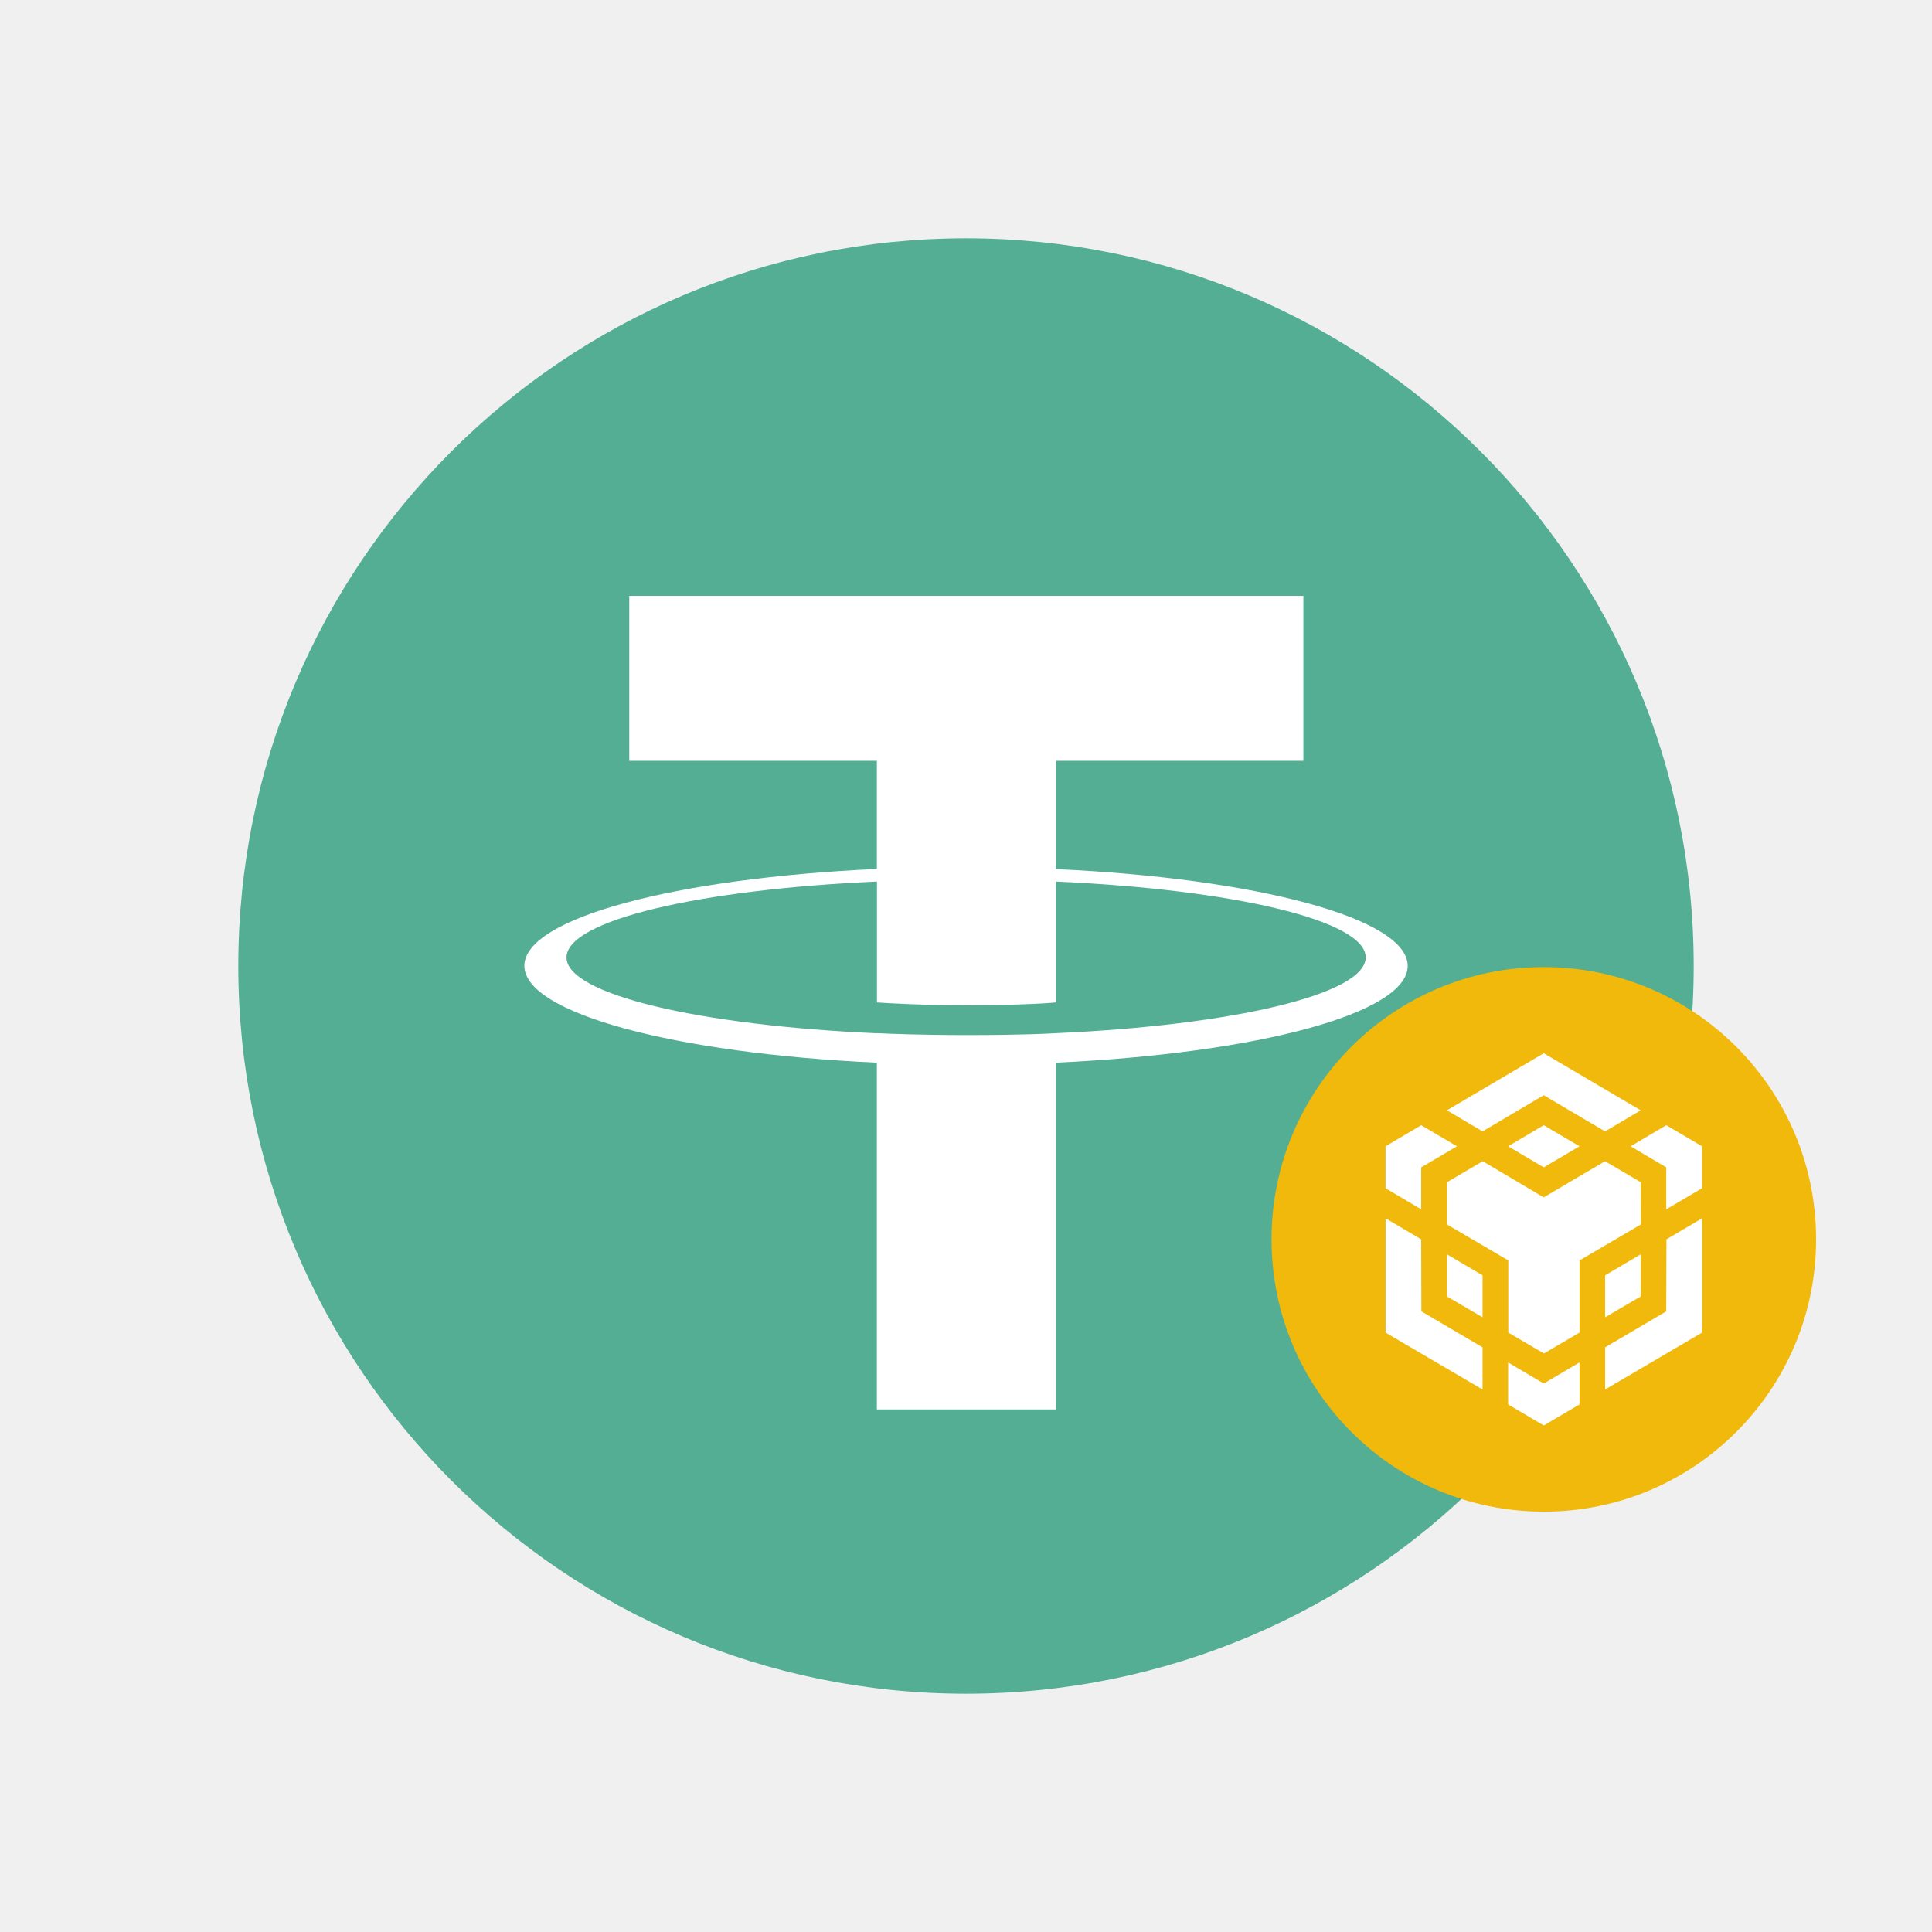
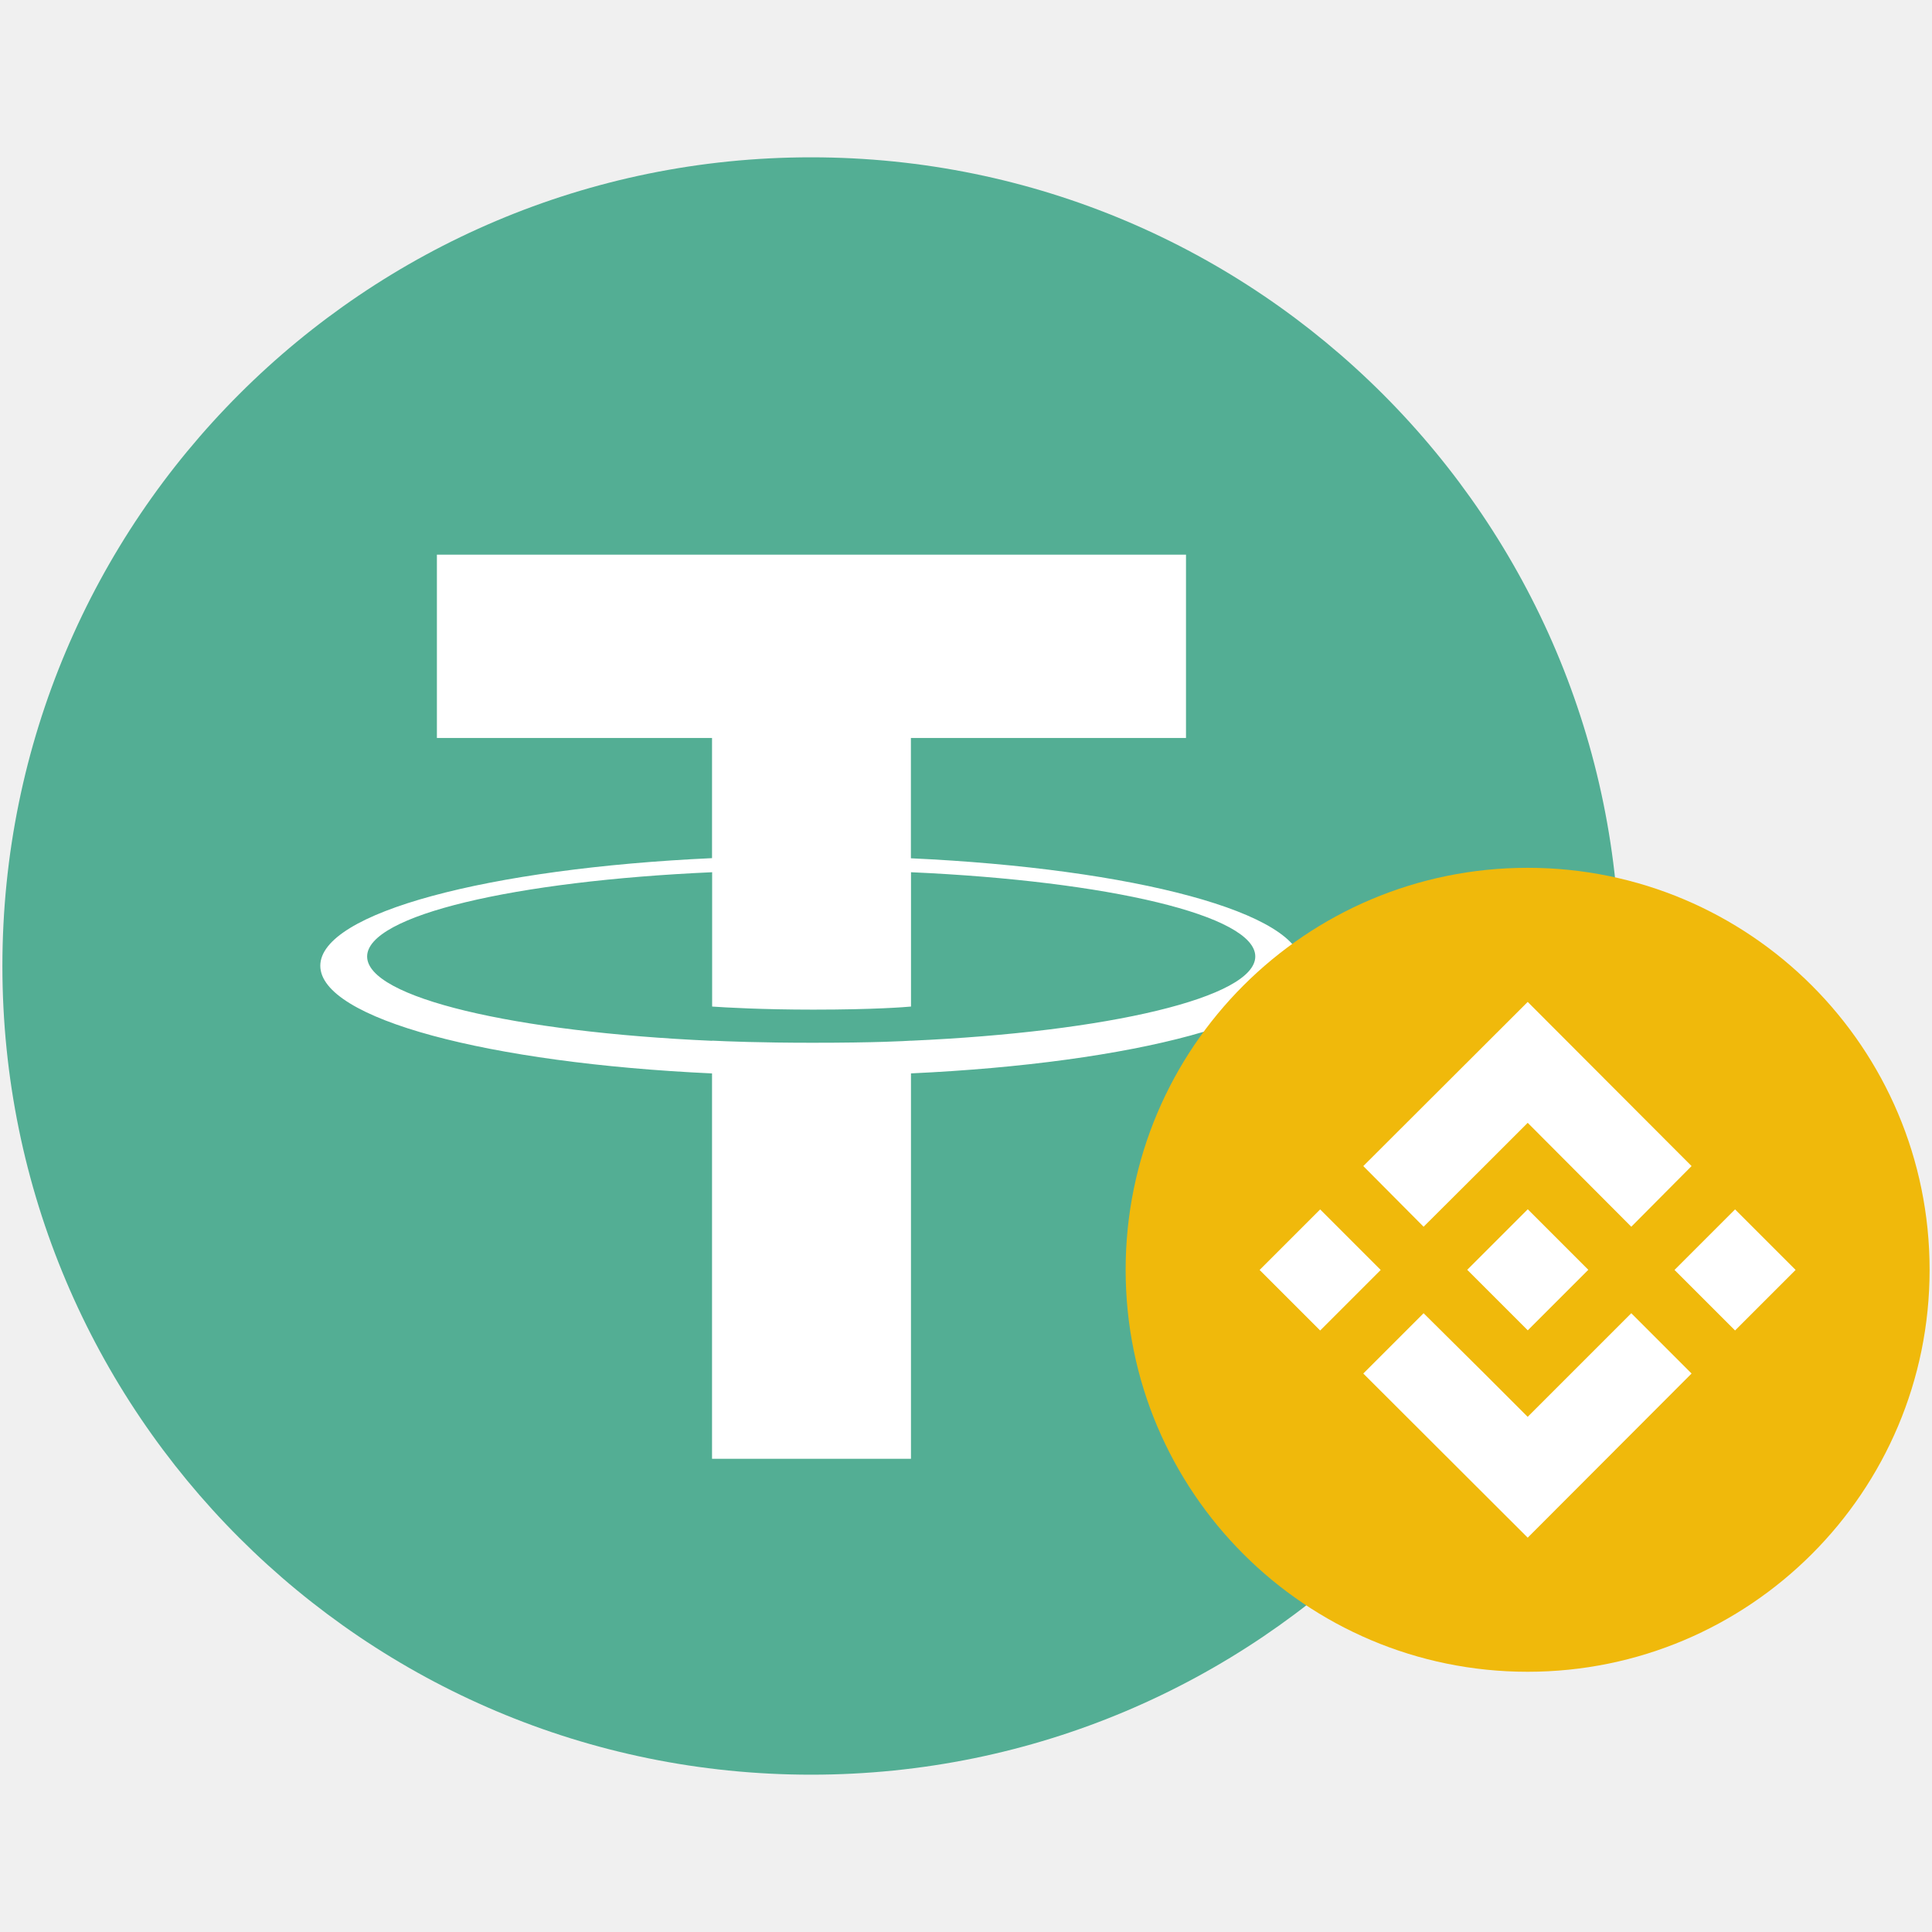
<svg xmlns="http://www.w3.org/2000/svg" id="Layer_1" version="1.1" viewBox="0 0 1080 1080">
  <defs>
    <style>
      .st0 {
        fill: #53ae94;
      }

      .st1 {
        fill: #fff;
      }

      .st2 {
        fill: #f0b90b;
-         fill-rule: evenodd;
      }
    </style>
  </defs>
  <g>
-     <path class="st0" d="M540,133.21c224.65,0,406.79,182.14,406.79,406.79s-182.14,406.79-406.79,406.79-406.79-182.09-406.79-406.79,182.11-406.79,406.79-406.79" />
-     <path class="st1" d="M590.21,485.8v-60.51h138.38v-92.2h-376.82v92.2h138.4v60.46c-112.48,5.17-197.05,27.44-197.05,54.13s84.61,48.96,197.05,54.16v193.84h100.07v-193.85c112.28-5.18,196.67-27.44,196.67-54.1s-84.4-48.92-196.67-54.1M590.24,577.6v-.05c-2.82.18-17.33,1.05-49.63,1.05-25.82,0-43.99-.73-50.39-1.07v.08c-99.37-4.4-173.54-21.71-173.54-42.41s74.18-37.99,173.54-42.4v67.57c6.51.45,25.12,1.55,50.82,1.55,30.86,0,46.37-1.28,49.22-1.55v-67.57c99.18,4.42,173.18,21.74,173.18,42.37s-74.04,37.96-173.18,42.38" />
+     <path class="st0" d="M453.41,87.94c249.66,0,452.06,202.41,452.06,452.06s-202.42,452.06-452.06,452.06S1.34,789.71,1.34,540,203.72,87.94,453.41,87.94" />
+     <path class="st1" d="M509.2,479.77v-67.25h153.78v-102.46H244.23v102.46h153.8v67.19c-125,5.74-218.98,30.5-218.98,60.15s94.03,54.41,218.98,60.19v215.41h111.21v-215.43c124.77-5.76,218.56-30.5,218.56-60.12s-93.79-54.37-218.56-60.12M509.24,581.79v-.05c-3.14.2-19.26,1.17-55.15,1.17-28.7,0-48.89-.81-56-1.18v.09c-110.43-4.89-192.86-24.12-192.86-47.13s82.44-42.21,192.86-47.11v75.09c7.23.5,27.92,1.72,56.47,1.72,34.29,0,51.54-1.43,54.7-1.72v-75.09c110.21,4.91,192.45,24.16,192.45,47.09s-82.28,42.19-192.45,47.1" />
  </g>
  <g>
-     <path class="st2" d="M863,540.6c84.07,0,152.21,68.14,152.21,152.21s-68.14,152.21-152.21,152.21-152.21-68.14-152.21-152.21,68.14-152.21,152.21-152.21h0Z" />
-     <path class="st1" d="M794.45,692.81l.11,40.25,34.2,20.12v23.56l-54.21-31.8v-63.91l19.9,11.77h0ZM794.45,652.56v23.45l-19.92-11.78v-23.45l19.92-11.78,20.01,11.78-20.01,11.78h0ZM843.04,640.78l19.92-11.78,20.01,11.78-20.01,11.78-19.92-11.78h0Z" />
-     <path class="st1" d="M808.84,724.71v-23.56l19.92,11.78v23.45l-19.92-11.67h0ZM843.04,761.62l19.92,11.78,20.01-11.78v23.45l-20.01,11.78-19.92-11.78v-23.45h0ZM911.53,640.78l19.92-11.78,20.01,11.78v23.45l-20.01,11.78v-23.45l-19.92-11.78h0ZM931.45,733.05l.11-40.25,19.92-11.78v63.91l-54.21,31.8v-23.56l34.19-20.11h0Z" />
-     <polygon class="st1" points="917.17 724.71 897.25 736.38 897.25 712.93 917.17 701.15 917.17 724.71" />
-     <path class="st1" d="M917.17,660.9l.11,23.56-34.3,20.12v40.35l-19.92,11.67-19.92-11.67v-40.35l-34.3-20.12v-23.56l20-11.78,34.09,20.22,34.3-20.22,20.01,11.78h-.09ZM808.84,620.67l54.12-31.91,54.21,31.91-19.92,11.78-34.3-20.22-34.2,20.22-19.92-11.78h0Z" />
+     <circle class="st2" cx="853.95" cy="709.82" r="224.71" />
+     <g>
+       <polygon class="st1" points="795.8 685.75 829.82 651.84 836.99 644.67 854 627.67 911.9 685.75 945.6 651.84 854 560.08 762.09 651.84 795.8 685.75" />
+       <rect class="st1" x="830.11" y="685.9" width="47.86" height="47.86" transform="translate(-251.79 811.8) rotate(-45)" />
+       <polygon class="st1" points="911.9 734.1 853.98 792.02 833.64 771.69 829.9 767.94 795.8 734.1 762.09 767.81 854 859.57 945.6 767.81 911.9 734.1" />
+       <rect class="st1" x="714.05" y="686" width="47.86" height="47.86" transform="translate(-285.85 729.75) rotate(-45)" />
+       <rect class="st1" x="945.98" y="685.98" width="47.86" height="47.86" transform="translate(-217.9 893.75) rotate(-45)" />
+     </g>
  </g>
</svg>
